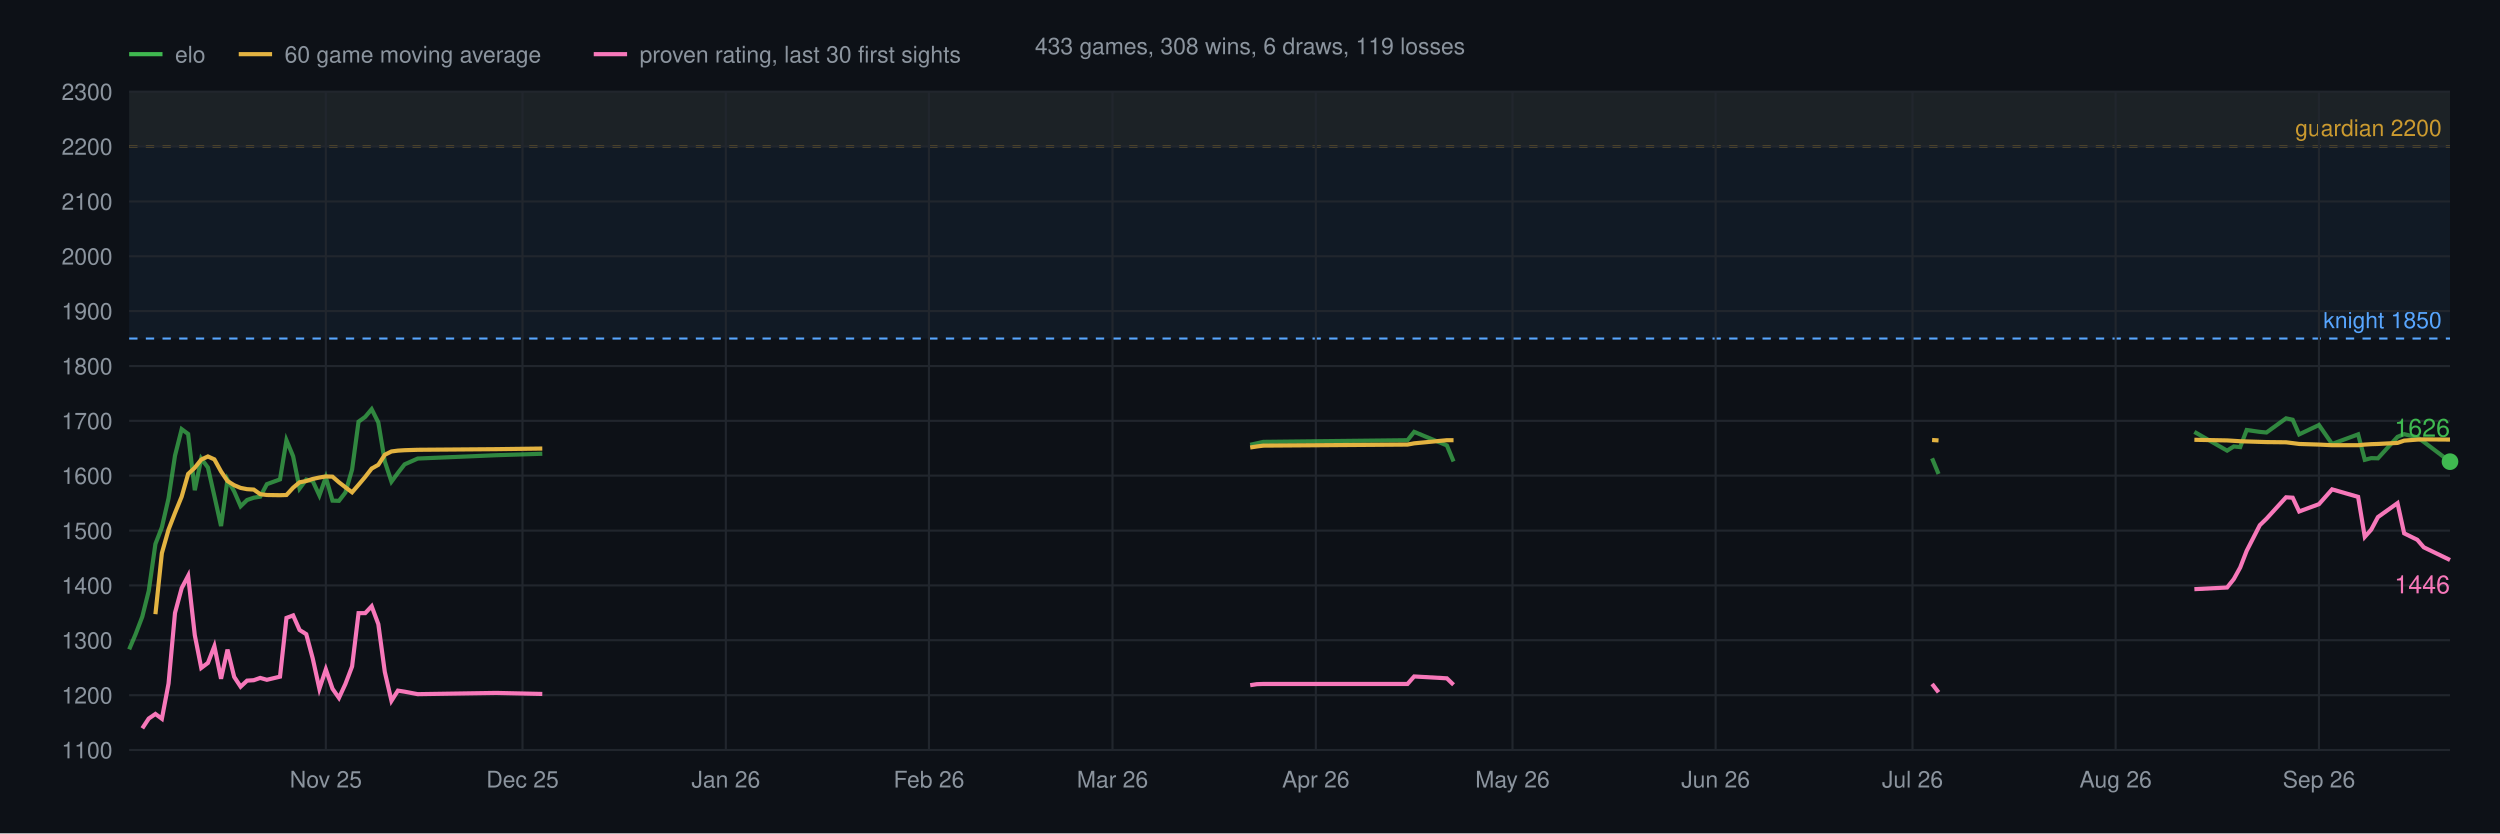
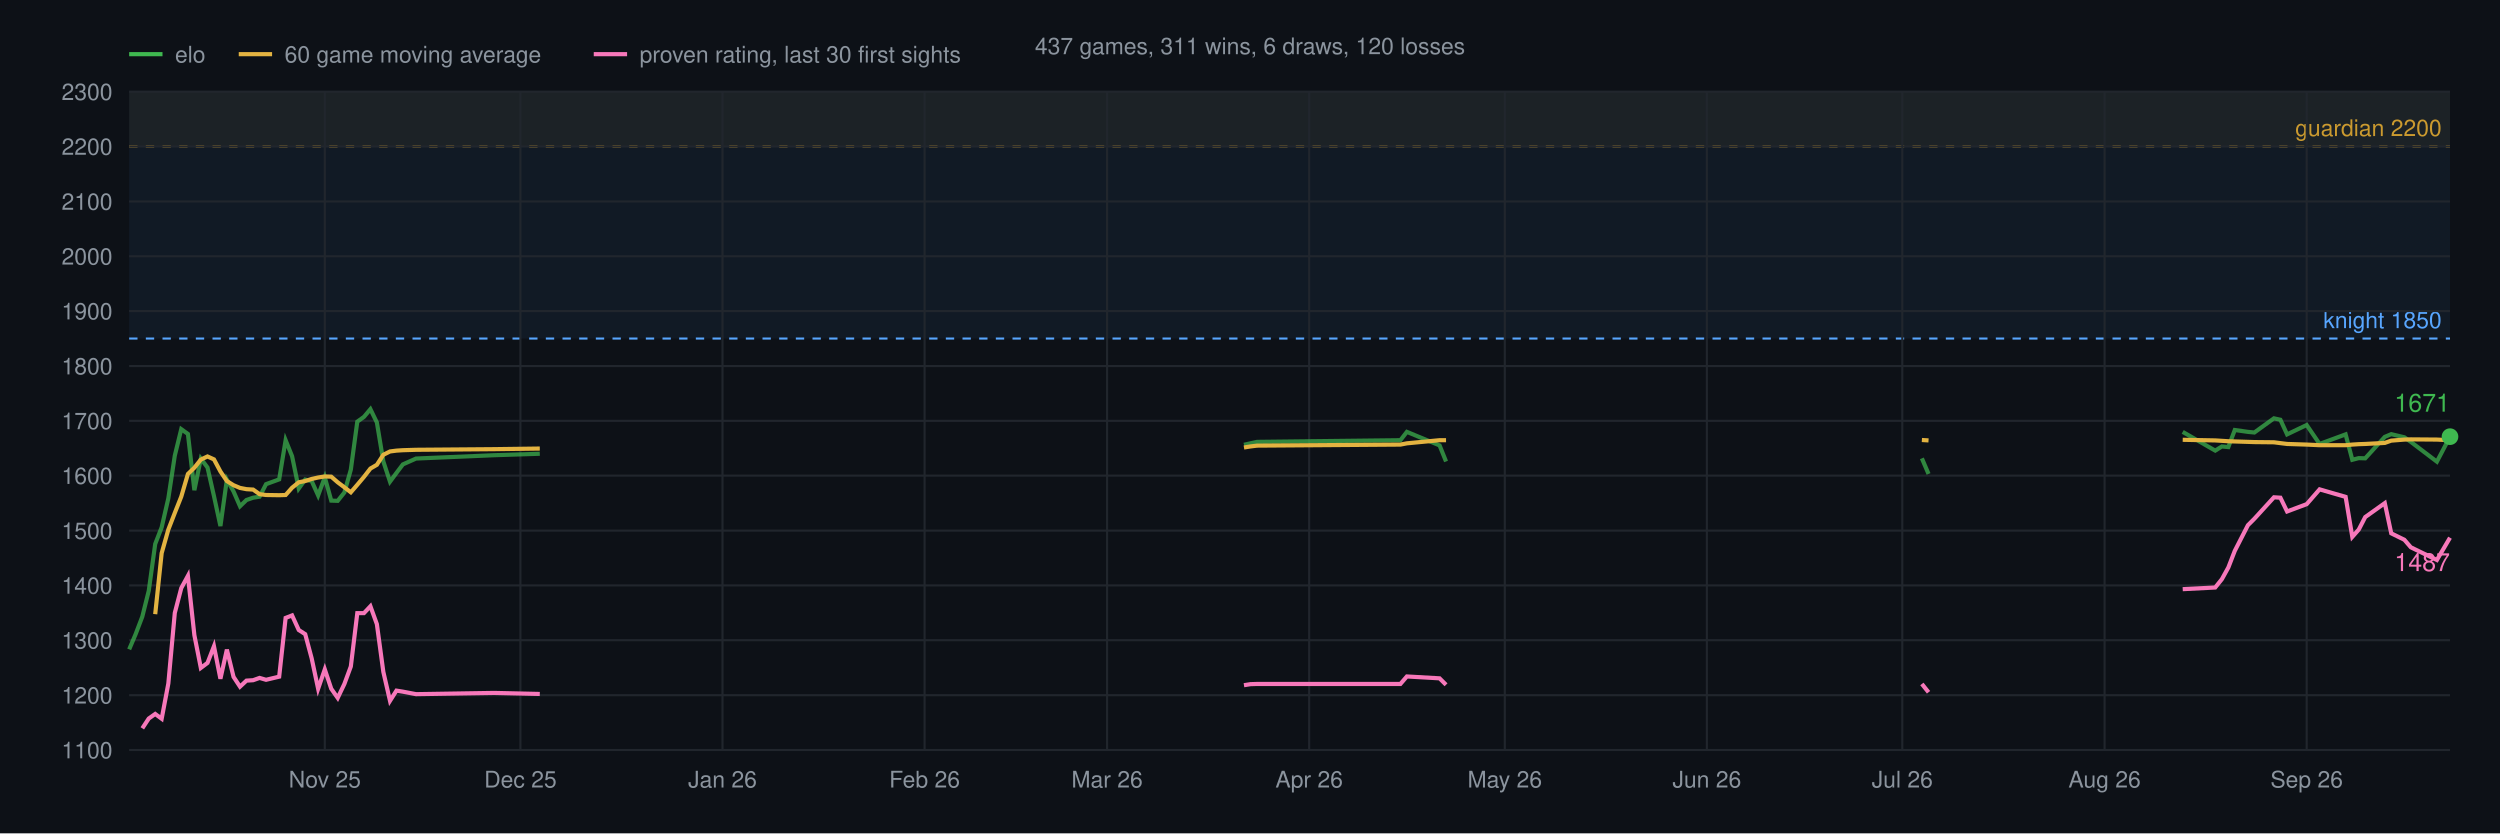
<svg xmlns="http://www.w3.org/2000/svg" viewBox="0 0 1200 400" font-family="Helvetica,sans-serif">
  <rect width="1200" height="400" fill="#0d1117" />
-   <text x="600" y="26" text-anchor="middle" font-size="11" fill="#8b949e">433 games, 308 wins, 6 draws, 119 losses</text>
+   <text x="600" y="26" text-anchor="middle" font-size="11" fill="#8b949e">437 games, 311 wins, 6 draws, 120 losses</text>
  <rect x="62" y="44" width="1114" height="26.3" fill="#d29922" fill-opacity="0.06" />
  <line x1="62" y1="70.3" x2="1176" y2="70.3" stroke="#d29922" stroke-width="1" stroke-dasharray="4 4" />
  <text x="1172" y="65.3" text-anchor="end" font-size="11" fill="#d29922">guardian 2200</text>
  <rect x="62" y="44" width="1114" height="118.5" fill="#58a6ff" fill-opacity="0.06" />
  <line x1="62" y1="162.5" x2="1176" y2="162.5" stroke="#58a6ff" stroke-width="1" stroke-dasharray="4 4" />
  <text x="1172" y="157.5" text-anchor="end" font-size="11" fill="#58a6ff">knight 1850</text>
  <line x1="62" y1="360.0" x2="1176" y2="360.0" stroke="#21262d" stroke-width="1" />
  <text x="54" y="364.0" text-anchor="end" font-size="11" fill="#8b949e">1100</text>
  <line x1="62" y1="333.7" x2="1176" y2="333.7" stroke="#21262d" stroke-width="1" />
  <text x="54" y="337.7" text-anchor="end" font-size="11" fill="#8b949e">1200</text>
  <line x1="62" y1="307.3" x2="1176" y2="307.3" stroke="#21262d" stroke-width="1" />
  <text x="54" y="311.3" text-anchor="end" font-size="11" fill="#8b949e">1300</text>
  <line x1="62" y1="281.0" x2="1176" y2="281.0" stroke="#21262d" stroke-width="1" />
  <text x="54" y="285.0" text-anchor="end" font-size="11" fill="#8b949e">1400</text>
  <line x1="62" y1="254.7" x2="1176" y2="254.7" stroke="#21262d" stroke-width="1" />
  <text x="54" y="258.7" text-anchor="end" font-size="11" fill="#8b949e">1500</text>
  <line x1="62" y1="228.3" x2="1176" y2="228.3" stroke="#21262d" stroke-width="1" />
  <text x="54" y="232.3" text-anchor="end" font-size="11" fill="#8b949e">1600</text>
  <line x1="62" y1="202.0" x2="1176" y2="202.0" stroke="#21262d" stroke-width="1" />
  <text x="54" y="206.0" text-anchor="end" font-size="11" fill="#8b949e">1700</text>
  <line x1="62" y1="175.7" x2="1176" y2="175.7" stroke="#21262d" stroke-width="1" />
  <text x="54" y="179.7" text-anchor="end" font-size="11" fill="#8b949e">1800</text>
  <line x1="62" y1="149.3" x2="1176" y2="149.3" stroke="#21262d" stroke-width="1" />
  <text x="54" y="153.3" text-anchor="end" font-size="11" fill="#8b949e">1900</text>
  <line x1="62" y1="123.0" x2="1176" y2="123.0" stroke="#21262d" stroke-width="1" />
  <text x="54" y="127.0" text-anchor="end" font-size="11" fill="#8b949e">2000</text>
  <line x1="62" y1="96.7" x2="1176" y2="96.7" stroke="#21262d" stroke-width="1" />
  <text x="54" y="100.7" text-anchor="end" font-size="11" fill="#8b949e">2100</text>
  <line x1="62" y1="70.3" x2="1176" y2="70.3" stroke="#21262d" stroke-width="1" />
  <text x="54" y="74.3" text-anchor="end" font-size="11" fill="#8b949e">2200</text>
  <line x1="62" y1="44.0" x2="1176" y2="44.0" stroke="#21262d" stroke-width="1" />
  <text x="54" y="48.0" text-anchor="end" font-size="11" fill="#8b949e">2300</text>
-   <line x1="156.4" y1="44" x2="156.4" y2="360" stroke="#21262d" stroke-width="1" />
-   <text x="156.4" y="378" text-anchor="middle" font-size="11" fill="#8b949e">Nov 25</text>
-   <line x1="250.8" y1="44" x2="250.8" y2="360" stroke="#21262d" stroke-width="1" />
-   <text x="250.8" y="378" text-anchor="middle" font-size="11" fill="#8b949e">Dec 25</text>
-   <line x1="348.4" y1="44" x2="348.4" y2="360" stroke="#21262d" stroke-width="1" />
-   <text x="348.4" y="378" text-anchor="middle" font-size="11" fill="#8b949e">Jan 26</text>
-   <line x1="445.9" y1="44" x2="445.9" y2="360" stroke="#21262d" stroke-width="1" />
-   <text x="445.9" y="378" text-anchor="middle" font-size="11" fill="#8b949e">Feb 26</text>
-   <line x1="534.0" y1="44" x2="534.0" y2="360" stroke="#21262d" stroke-width="1" />
-   <text x="534.0" y="378" text-anchor="middle" font-size="11" fill="#8b949e">Mar 26</text>
-   <line x1="631.6" y1="44" x2="631.6" y2="360" stroke="#21262d" stroke-width="1" />
-   <text x="631.6" y="378" text-anchor="middle" font-size="11" fill="#8b949e">Apr 26</text>
-   <line x1="726.0" y1="44" x2="726.0" y2="360" stroke="#21262d" stroke-width="1" />
-   <text x="726.0" y="378" text-anchor="middle" font-size="11" fill="#8b949e">May 26</text>
-   <line x1="823.5" y1="44" x2="823.5" y2="360" stroke="#21262d" stroke-width="1" />
-   <text x="823.5" y="378" text-anchor="middle" font-size="11" fill="#8b949e">Jun 26</text>
-   <line x1="918.0" y1="44" x2="918.0" y2="360" stroke="#21262d" stroke-width="1" />
-   <text x="918.0" y="378" text-anchor="middle" font-size="11" fill="#8b949e">Jul 26</text>
-   <line x1="1015.5" y1="44" x2="1015.5" y2="360" stroke="#21262d" stroke-width="1" />
-   <text x="1015.5" y="378" text-anchor="middle" font-size="11" fill="#8b949e">Aug 26</text>
-   <line x1="1113.1" y1="44" x2="1113.1" y2="360" stroke="#21262d" stroke-width="1" />
-   <text x="1113.1" y="378" text-anchor="middle" font-size="11" fill="#8b949e">Sep 26</text>
-   <polyline points="62.0,311.7 65.1,304.4 68.3,296.0 71.4,283.6 74.6,261.1 77.7,253.1 80.9,239.2 84.0,218.7 87.2,206.0 90.3,208.3 93.5,235.3 96.6,220.1 99.8,224.4 102.9,238.1 106.1,252.5 109.2,230.2 112.4,235.9 115.5,243.0 118.6,240.0 121.8,238.9 124.9,238.4 128.1,232.4 134.4,230.1 137.5,211.3 140.7,219.0 143.8,234.5 147.0,230.2 150.1,230.9 153.3,237.8 156.4,229.1 159.6,240.3 162.7,240.4 165.8,236.4 169.0,225.4 172.1,202.4 175.3,200.1 178.4,196.4 181.6,202.8 184.7,221.5 187.9,231.2 191.0,227.0 194.2,222.9 200.5,220.1 238.2,218.5 260.3,217.8" fill="none" stroke="#3fb950" stroke-width="2" stroke-opacity="0.7" />
-   <polyline points="600.1,213.5 603.3,212.8 606.4,212.1 675.6,211.3 678.8,207.3 694.5,213.8 697.7,221.5" fill="none" stroke="#3fb950" stroke-width="2" stroke-opacity="0.7" />
-   <polyline points="927.4,220.0 930.5,227.5" fill="none" stroke="#3fb950" stroke-width="2" stroke-opacity="0.7" />
-   <polyline points="1053.3,207.3 1069.0,216.3 1072.2,214.3 1075.3,214.6 1078.4,206.4 1084.7,207.3 1087.9,207.6 1097.3,200.8 1100.5,201.5 1103.6,208.5 1113.1,204.0 1119.4,213.1 1131.9,208.5 1135.1,220.7 1138.2,219.9 1141.4,220.0 1150.8,209.7 1154.0,208.4 1160.3,209.9 1163.4,212.1 1176.0,221.6" fill="none" stroke="#3fb950" stroke-width="2" stroke-opacity="0.7" />
-   <polyline points="74.6,294.8 77.7,265.5 80.9,254.2 84.0,246.2 87.2,238.4 90.3,227.5 93.5,224.5 96.6,220.6 99.8,219.1 102.9,220.5 106.1,226.3 109.2,230.9 112.4,232.9 115.5,234.2 118.6,234.8 121.8,235.0 124.9,237.2 128.1,237.6 134.4,237.7 137.5,237.6 140.7,234.1 143.8,231.5 147.0,230.9 150.1,229.9 153.3,229.2 156.4,228.7 159.6,228.8 162.7,231.5 165.8,233.9 169.0,236.3 172.1,232.7 175.3,228.9 178.4,224.9 181.6,223.1 184.7,218.3 187.9,216.7 191.0,216.3 194.2,216.1 200.5,215.9 238.2,215.6 260.3,215.3" fill="none" stroke="#e3b341" stroke-width="2" stroke-opacity="1" />
-   <polyline points="600.1,214.8 603.3,214.3 606.4,213.9 675.6,213.4 678.8,212.8 694.5,211.3 697.7,211.3" fill="none" stroke="#e3b341" stroke-width="2" stroke-opacity="1" />
-   <polyline points="927.4,211.2 930.5,211.4" fill="none" stroke="#e3b341" stroke-width="2" stroke-opacity="1" />
-   <polyline points="1053.3,211.1 1069.0,211.4 1072.2,211.6 1075.3,211.8 1078.4,211.9 1084.7,212.1 1087.9,212.2 1097.3,212.3 1100.5,212.7 1103.6,213.1 1113.1,213.4 1119.4,213.7 1131.9,213.7 1135.1,213.4 1138.2,213.2 1141.4,213.1 1150.8,212.6 1154.0,211.5 1160.3,211.0 1163.4,210.9 1176.0,211.0" fill="none" stroke="#e3b341" stroke-width="2" stroke-opacity="1" />
-   <polyline points="68.3,349.6 71.4,344.9 74.6,342.7 77.7,345.0 80.9,328.1 84.0,294.2 87.2,282.3 90.3,276.4 93.5,304.9 96.6,320.6 99.8,318.2 102.9,310.2 106.1,325.8 109.2,311.8 112.4,324.9 115.5,329.6 118.6,326.7 121.8,326.5 124.9,325.4 128.1,326.3 134.4,324.8 137.5,296.6 140.7,295.4 143.8,302.4 147.0,304.4 150.1,316.0 153.3,330.6 156.4,321.3 159.6,330.6 162.7,335.0 165.8,328.3 169.0,319.9 172.1,294.3 175.3,294.3 178.4,291.0 181.6,299.6 184.7,322.5 187.9,336.4 191.0,331.5 194.2,332.0 200.5,333.2 238.2,332.6 260.3,333.1" fill="none" stroke="#f778ba" stroke-width="2" stroke-opacity="1" />
-   <polyline points="600.1,328.9 603.3,328.4 606.4,328.3 675.6,328.3 678.8,324.7 694.5,325.6 697.7,328.7" fill="none" stroke="#f778ba" stroke-width="2" stroke-opacity="1" />
-   <polyline points="927.4,328.3 930.5,332.3" fill="none" stroke="#f778ba" stroke-width="2" stroke-opacity="1" />
-   <polyline points="1053.3,282.8 1069.0,282.0 1072.2,278.0 1075.3,272.4 1078.4,264.4 1084.7,252.1 1087.9,249.0 1097.3,238.7 1100.5,238.9 1103.6,245.5 1113.1,242.0 1119.4,234.9 1131.9,238.5 1135.1,257.7 1138.2,254.2 1141.4,248.2 1150.8,241.5 1154.0,256.0 1160.3,259.1 1163.4,262.7 1176.0,268.8" fill="none" stroke="#f778ba" stroke-width="2" stroke-opacity="1" />
+   <line x1="155.9" y1="44" x2="155.9" y2="360" stroke="#21262d" stroke-width="1" />
+   <text x="155.9" y="378" text-anchor="middle" font-size="11" fill="#8b949e">Nov 25</text>
+   <line x1="249.8" y1="44" x2="249.8" y2="360" stroke="#21262d" stroke-width="1" />
+   <text x="249.8" y="378" text-anchor="middle" font-size="11" fill="#8b949e">Dec 25</text>
+   <line x1="346.8" y1="44" x2="346.8" y2="360" stroke="#21262d" stroke-width="1" />
+   <text x="346.8" y="378" text-anchor="middle" font-size="11" fill="#8b949e">Jan 26</text>
+   <line x1="443.8" y1="44" x2="443.8" y2="360" stroke="#21262d" stroke-width="1" />
+   <text x="443.8" y="378" text-anchor="middle" font-size="11" fill="#8b949e">Feb 26</text>
+   <line x1="531.4" y1="44" x2="531.4" y2="360" stroke="#21262d" stroke-width="1" />
+   <text x="531.4" y="378" text-anchor="middle" font-size="11" fill="#8b949e">Mar 26</text>
+   <line x1="628.4" y1="44" x2="628.4" y2="360" stroke="#21262d" stroke-width="1" />
+   <text x="628.4" y="378" text-anchor="middle" font-size="11" fill="#8b949e">Apr 26</text>
+   <line x1="722.3" y1="44" x2="722.3" y2="360" stroke="#21262d" stroke-width="1" />
+   <text x="722.3" y="378" text-anchor="middle" font-size="11" fill="#8b949e">May 26</text>
+   <line x1="819.3" y1="44" x2="819.3" y2="360" stroke="#21262d" stroke-width="1" />
+   <text x="819.3" y="378" text-anchor="middle" font-size="11" fill="#8b949e">Jun 26</text>
+   <line x1="913.1" y1="44" x2="913.1" y2="360" stroke="#21262d" stroke-width="1" />
+   <text x="913.1" y="378" text-anchor="middle" font-size="11" fill="#8b949e">Jul 26</text>
+   <line x1="1010.2" y1="44" x2="1010.2" y2="360" stroke="#21262d" stroke-width="1" />
+   <text x="1010.2" y="378" text-anchor="middle" font-size="11" fill="#8b949e">Aug 26</text>
+   <line x1="1107.2" y1="44" x2="1107.2" y2="360" stroke="#21262d" stroke-width="1" />
+   <text x="1107.2" y="378" text-anchor="middle" font-size="11" fill="#8b949e">Sep 26</text>
+   <polyline points="62.0,311.7 65.1,304.4 68.3,296.0 71.4,283.6 74.5,261.1 77.6,253.1 80.8,239.2 83.9,218.7 87.0,206.0 90.2,208.3 93.3,235.3 96.4,220.1 99.6,224.4 102.7,238.1 105.8,252.5 108.9,230.2 112.1,235.9 115.2,243.0 118.3,240.0 121.5,238.9 124.6,238.4 127.7,232.4 134.0,230.1 137.1,211.3 140.2,219.0 143.4,234.5 146.5,230.2 149.6,230.9 152.7,237.8 155.9,229.1 159.0,240.3 162.1,240.4 165.3,236.4 168.4,225.4 171.5,202.4 174.7,200.1 177.8,196.4 180.9,202.8 184.0,221.5 187.2,231.2 190.3,227.0 193.4,222.9 199.7,220.1 237.2,218.5 259.1,217.8" fill="none" stroke="#3fb950" stroke-width="2" stroke-opacity="0.7" />
+   <polyline points="597.1,213.5 600.2,212.8 603.4,212.1 672.2,211.3 675.3,207.3 691.0,213.8 694.1,221.5" fill="none" stroke="#3fb950" stroke-width="2" stroke-opacity="0.7" />
+   <polyline points="922.5,220.0 925.7,227.5" fill="none" stroke="#3fb950" stroke-width="2" stroke-opacity="0.7" />
+   <polyline points="1047.7,207.3 1063.3,216.3 1066.5,214.3 1069.6,214.6 1072.7,206.4 1079.0,207.3 1082.1,207.6 1091.5,200.8 1094.6,201.5 1097.8,208.5 1107.2,204.0 1113.4,213.1 1125.9,208.5 1129.1,220.7 1132.2,219.9 1135.3,220.0 1144.7,209.7 1147.8,208.4 1154.1,209.9 1157.2,212.1 1169.7,221.6 1176.0,209.6" fill="none" stroke="#3fb950" stroke-width="2" stroke-opacity="0.7" />
+   <polyline points="74.5,294.8 77.6,265.5 80.8,254.2 83.9,246.2 87.0,238.4 90.2,227.5 93.3,224.5 96.4,220.6 99.6,219.1 102.7,220.5 105.8,226.3 108.9,230.9 112.1,232.9 115.2,234.2 118.3,234.8 121.5,235.0 124.6,237.2 127.7,237.6 134.0,237.7 137.1,237.6 140.2,234.1 143.4,231.5 146.5,230.9 149.6,229.9 152.7,229.2 155.9,228.7 159.0,228.8 162.1,231.5 165.3,233.9 168.4,236.3 171.5,232.7 174.7,228.9 177.8,224.9 180.9,223.1 184.0,218.3 187.2,216.7 190.3,216.3 193.4,216.1 199.7,215.9 237.2,215.6 259.1,215.3" fill="none" stroke="#e3b341" stroke-width="2" stroke-opacity="1" />
+   <polyline points="597.1,214.8 600.2,214.3 603.4,213.9 672.2,213.4 675.3,212.8 691.0,211.3 694.1,211.3" fill="none" stroke="#e3b341" stroke-width="2" stroke-opacity="1" />
+   <polyline points="922.5,211.2 925.7,211.4" fill="none" stroke="#e3b341" stroke-width="2" stroke-opacity="1" />
+   <polyline points="1047.7,211.1 1063.3,211.4 1066.5,211.6 1069.6,211.8 1072.7,211.9 1079.0,212.1 1082.1,212.2 1091.5,212.3 1094.6,212.7 1097.8,213.1 1107.2,213.4 1113.4,213.7 1125.9,213.7 1129.1,213.4 1132.2,213.2 1135.3,213.1 1144.7,212.6 1147.8,211.5 1154.1,211.0 1157.2,210.9 1169.7,211.0 1176.0,211.3" fill="none" stroke="#e3b341" stroke-width="2" stroke-opacity="1" />
+   <polyline points="68.3,349.6 71.4,344.9 74.5,342.7 77.6,345.0 80.8,328.1 83.9,294.2 87.0,282.3 90.2,276.4 93.3,304.9 96.4,320.6 99.6,318.2 102.7,310.2 105.8,325.8 108.9,311.8 112.1,324.9 115.2,329.6 118.3,326.7 121.5,326.5 124.6,325.4 127.7,326.3 134.0,324.8 137.1,296.6 140.2,295.4 143.4,302.4 146.5,304.4 149.6,316.0 152.7,330.6 155.9,321.3 159.0,330.6 162.1,335.0 165.3,328.3 168.4,319.9 171.5,294.3 174.7,294.3 177.8,291.0 180.9,299.6 184.0,322.5 187.2,336.4 190.3,331.5 193.4,332.0 199.7,333.2 237.2,332.6 259.1,333.1" fill="none" stroke="#f778ba" stroke-width="2" stroke-opacity="1" />
+   <polyline points="597.1,328.9 600.2,328.4 603.4,328.3 672.2,328.3 675.3,324.7 691.0,325.6 694.1,328.7" fill="none" stroke="#f778ba" stroke-width="2" stroke-opacity="1" />
+   <polyline points="922.5,328.3 925.7,332.3" fill="none" stroke="#f778ba" stroke-width="2" stroke-opacity="1" />
+   <polyline points="1047.7,282.8 1063.3,282.0 1066.5,278.0 1069.6,272.4 1072.7,264.4 1079.0,252.1 1082.1,249.0 1091.5,238.7 1094.6,238.9 1097.8,245.5 1107.2,242.0 1113.4,234.9 1125.9,238.5 1129.1,257.7 1132.2,254.2 1135.3,248.2 1144.7,241.5 1147.8,256.0 1154.1,259.1 1157.2,262.7 1169.7,268.8 1176.0,258.1" fill="none" stroke="#f778ba" stroke-width="2" stroke-opacity="1" />
  <line x1="62" y1="26" x2="78" y2="26" stroke="#3fb950" stroke-width="2" />
  <text x="84" y="30" font-size="11" fill="#8b949e">elo</text>
  <line x1="114.6" y1="26" x2="130.6" y2="26" stroke="#e3b341" stroke-width="2" />
  <text x="136.6" y="30" font-size="11" fill="#8b949e">60 game moving average</text>
  <line x1="285.0" y1="26" x2="301.0" y2="26" stroke="#f778ba" stroke-width="2" />
  <text x="307.0" y="30" font-size="11" fill="#8b949e">proven rating, last 30 first sights</text>
-   <text x="1176.0" y="284.8" text-anchor="end" font-size="12" fill="#f778ba">1446</text>
-   <circle cx="1176.0" cy="221.6" r="4" fill="#3fb950" />
-   <text x="1176.0" y="209.6" text-anchor="end" font-size="12" fill="#3fb950">1626</text>
+   <text x="1176.0" y="274.1" text-anchor="end" font-size="12" fill="#f778ba">1487</text>
+   <circle cx="1176.0" cy="209.6" r="4" fill="#3fb950" />
+   <text x="1176.0" y="197.6" text-anchor="end" font-size="12" fill="#3fb950">1671</text>
</svg>
